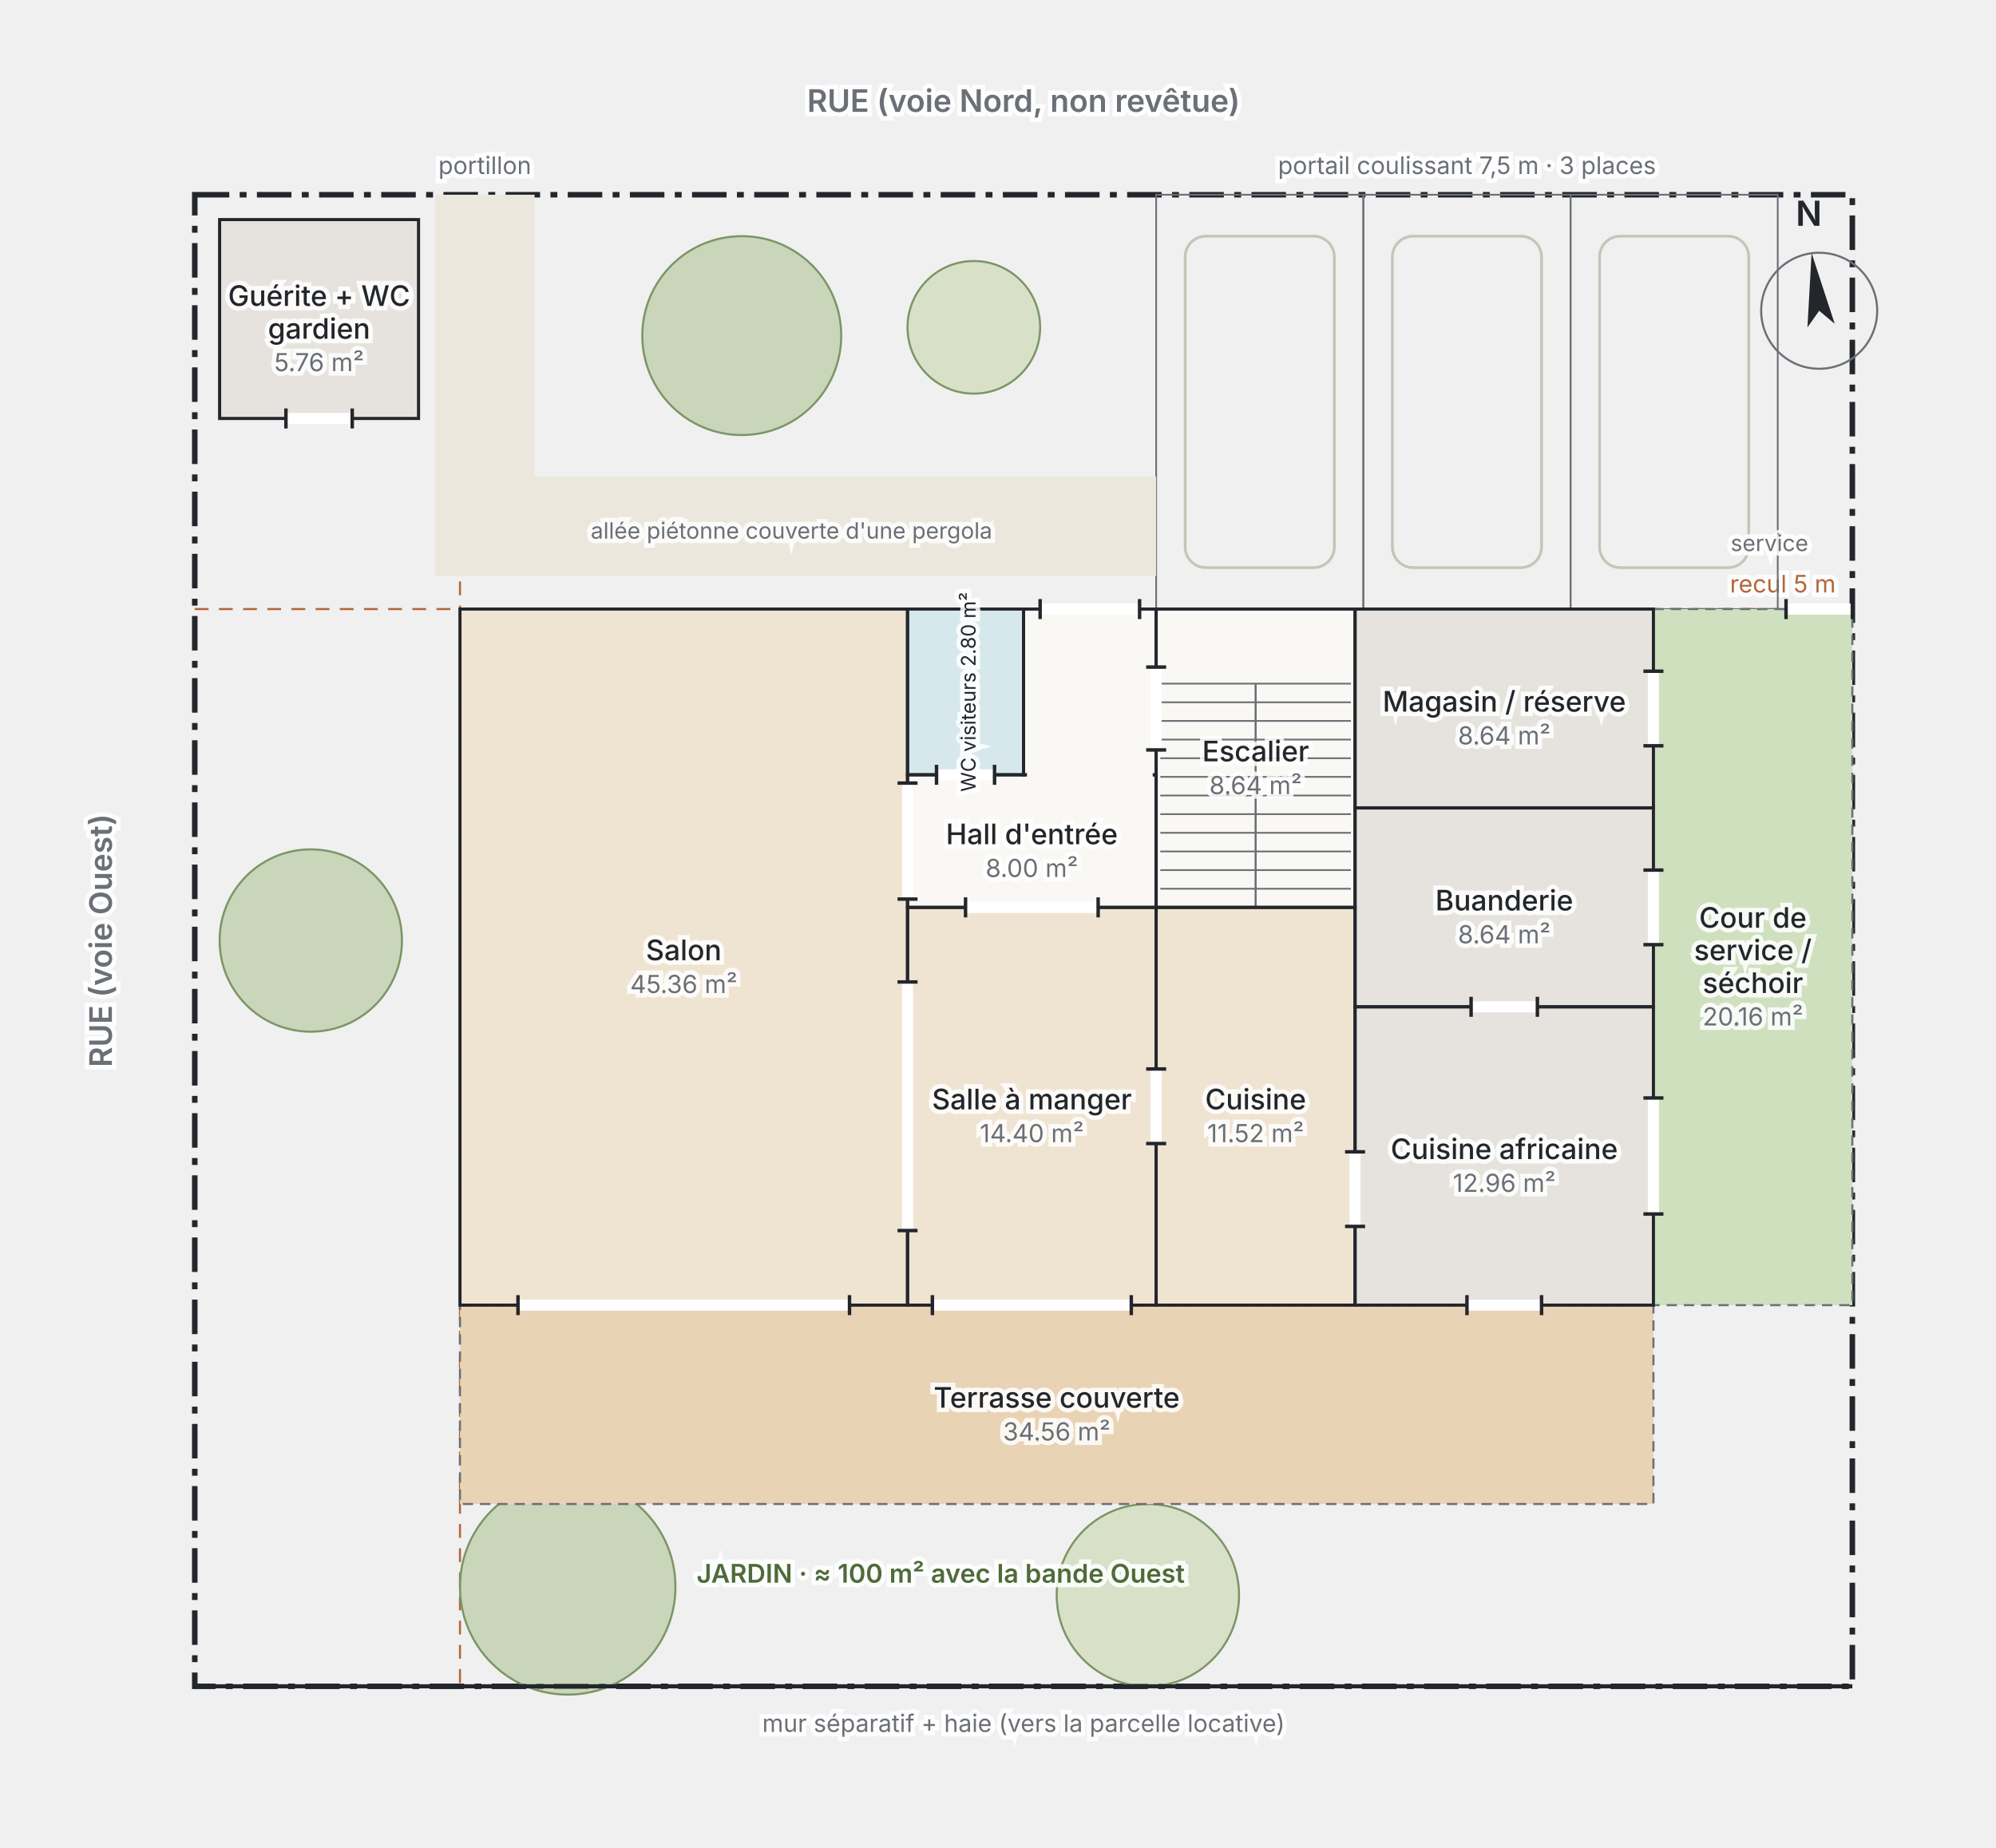
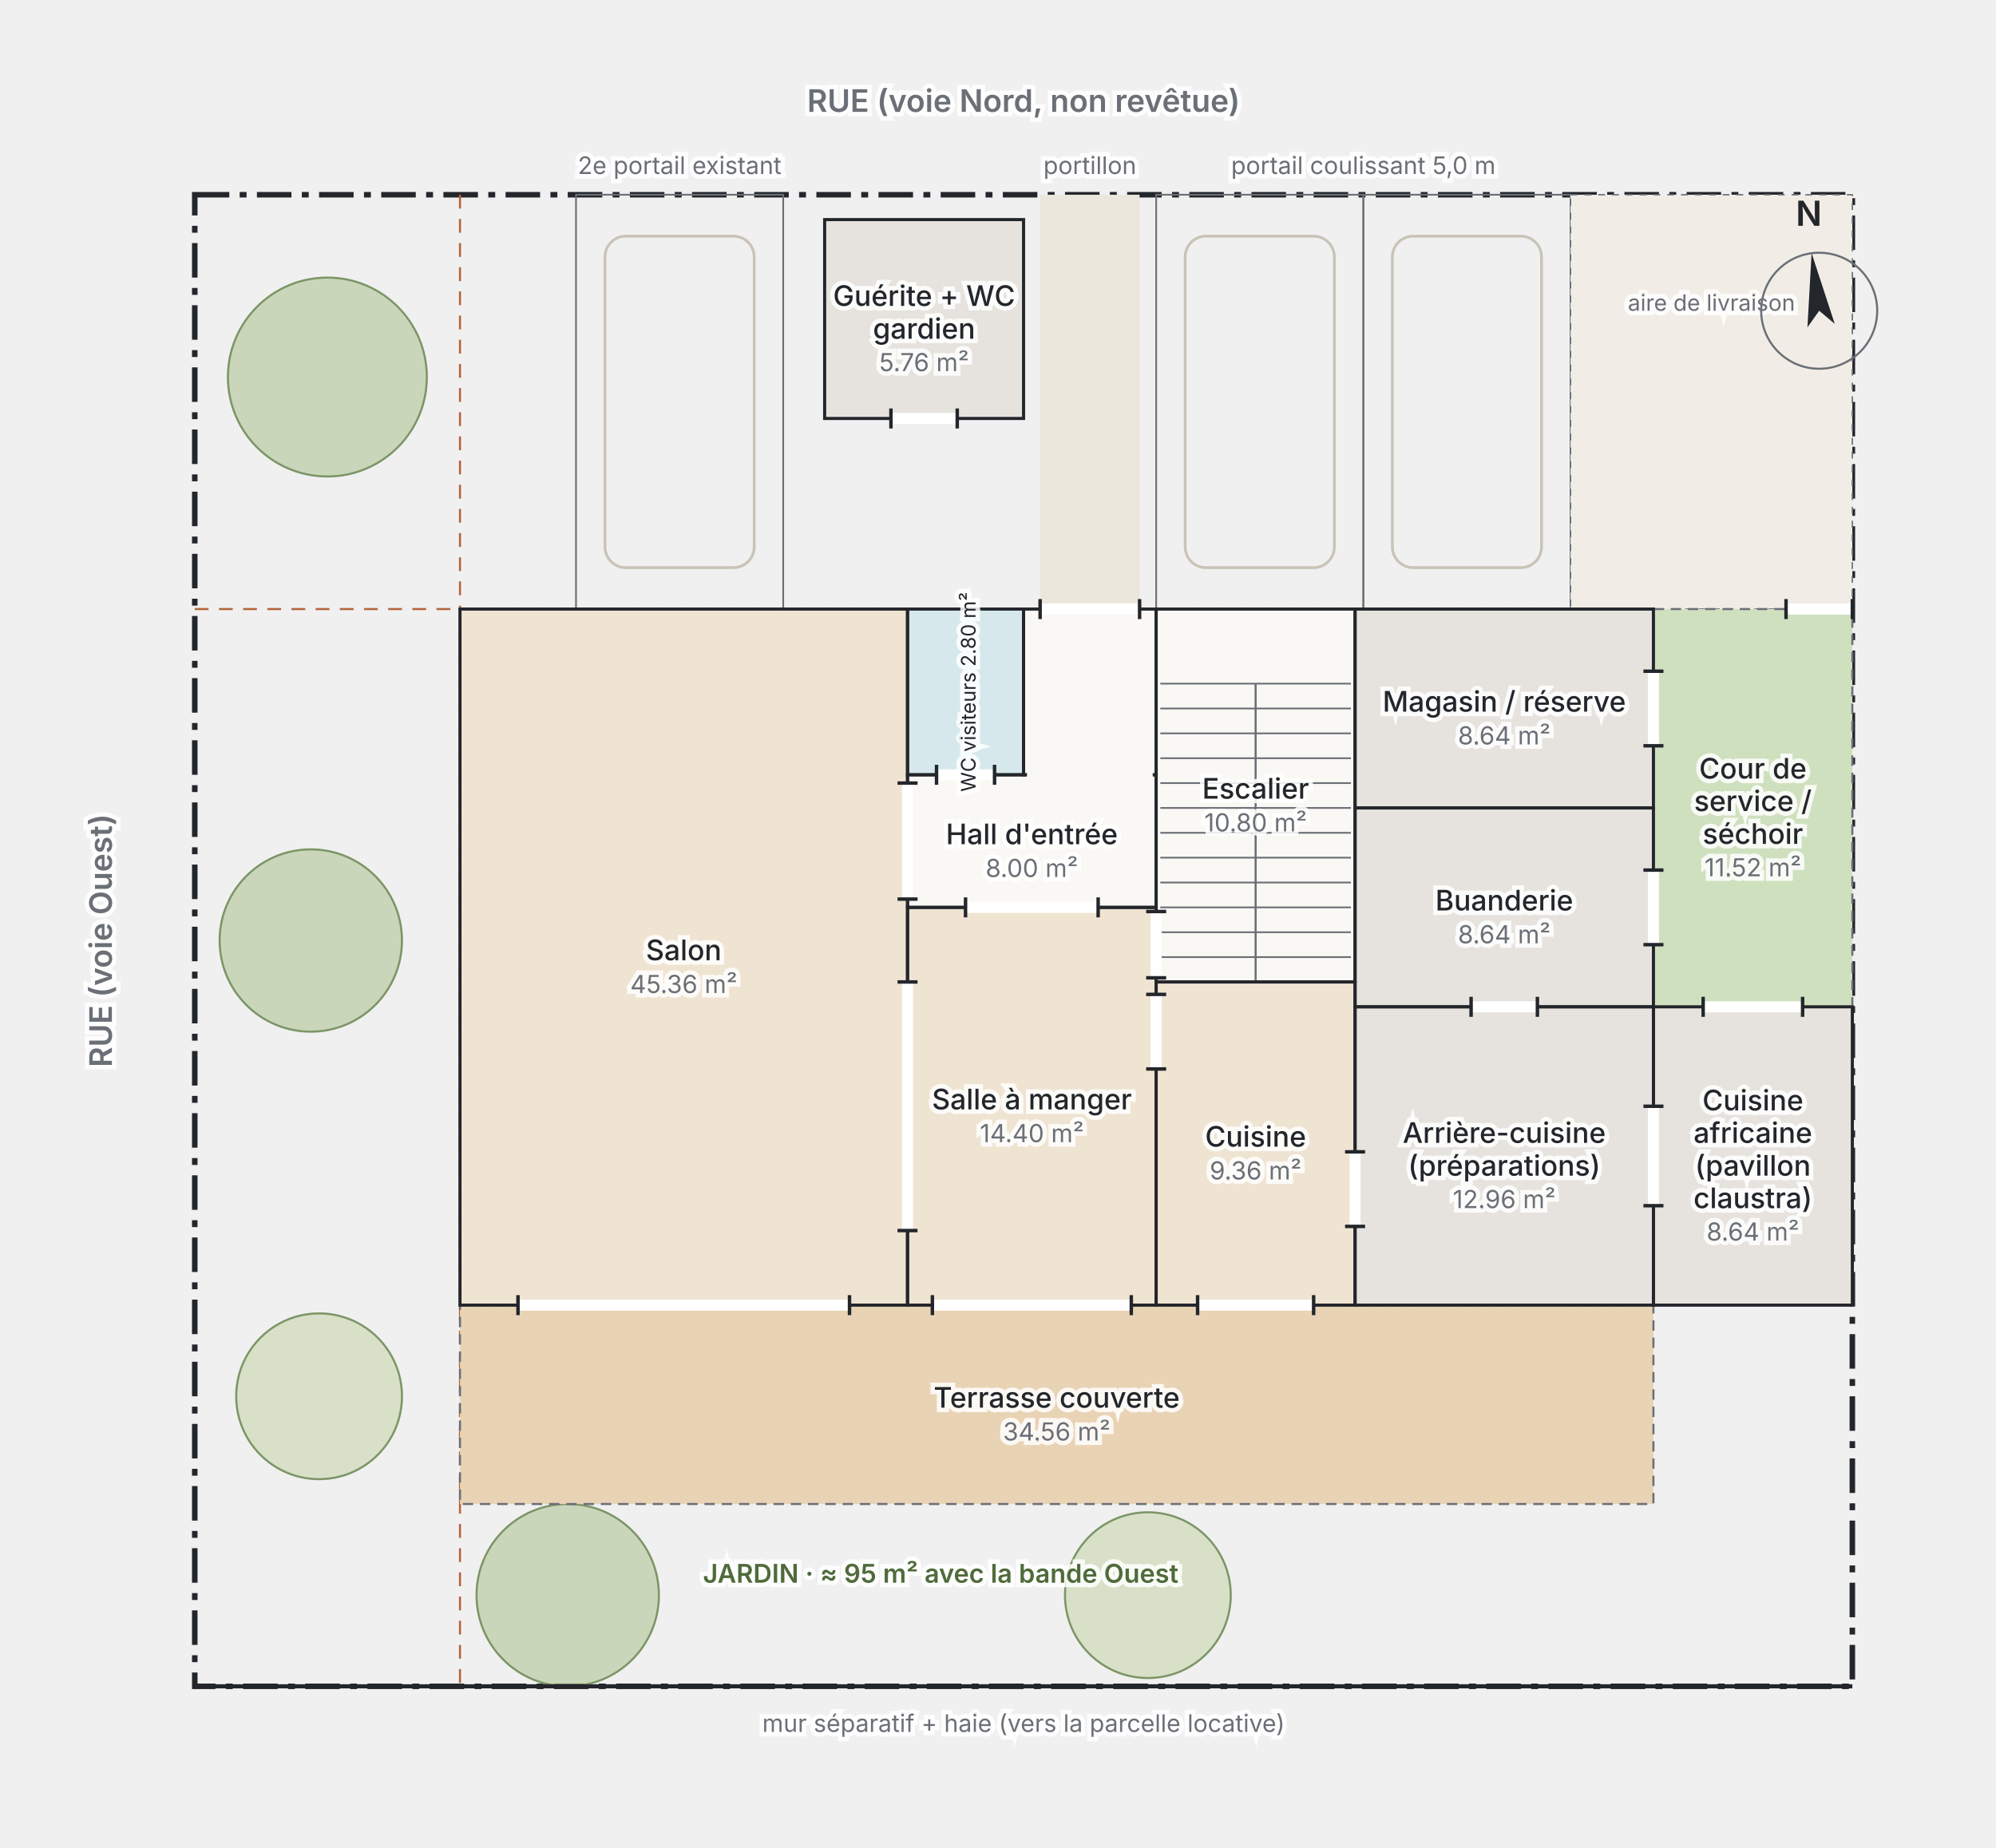
<svg xmlns="http://www.w3.org/2000/svg" viewBox="0 0 578 535" font-family="Inter, Liberation Sans, sans-serif" class="plan">
  <rect x="56.4" y="56.4" width="480.0" height="432.0" fill="none" stroke="#23262b" stroke-width="1.6" stroke-dasharray="10 3 2 3" />
  <text x="296.4" y="32.4" font-size="9" fill="#6b6f76" text-anchor="middle" font-weight="600" paint-order="stroke" stroke="#ffffff" stroke-opacity="0.85" stroke-width="2.6">RUE (voie Nord, non revêtue)</text>
  <text x="32.4" y="272.4" font-size="9" fill="#6b6f76" text-anchor="middle" font-weight="600" transform="rotate(-90 32.4 272.4)" paint-order="stroke" stroke="#ffffff" stroke-opacity="0.85" stroke-width="2.6">RUE (voie Ouest)</text>
  <line x1="56.4" y1="176.4" x2="536.4" y2="176.4" stroke="#b5653a" stroke-width="0.6" stroke-dasharray="4 3" />
  <text x="531.6" y="171.6" font-size="7" fill="#b5653a" text-anchor="end" font-weight="400" paint-order="stroke" stroke="#ffffff" stroke-opacity="0.85" stroke-width="2.6">recul 5 m</text>
  <line x1="133.2" y1="56.4" x2="133.2" y2="488.4" stroke="#b5653a" stroke-width="0.6" stroke-dasharray="4 3" />
  <rect x="334.8" y="56.4" width="60.0" height="120.0" fill="none" stroke="#6b6f76" stroke-width="0.5" />
  <rect x="343.2" y="68.4" width="43.2" height="96.0" rx="6" fill="none" stroke="#c9c3b8" stroke-width="0.8" />
  <rect x="394.8" y="56.4" width="60.0" height="120.0" fill="none" stroke="#6b6f76" stroke-width="0.5" />
  <rect x="403.2" y="68.4" width="43.2" height="96.0" rx="6" fill="none" stroke="#c9c3b8" stroke-width="0.8" />
-   <rect x="454.8" y="56.4" width="60.0" height="120.0" fill="none" stroke="#6b6f76" stroke-width="0.5" />
-   <rect x="463.2" y="68.4" width="43.2" height="96.0" rx="6" fill="none" stroke="#c9c3b8" stroke-width="0.8" />
-   <text x="424.8" y="50.4" font-size="7" fill="#6b6f76" text-anchor="middle" font-weight="400" paint-order="stroke" stroke="#ffffff" stroke-opacity="0.85" stroke-width="2.6">portail coulissant 7,5 m · 3 places</text>
-   <rect x="126.0" y="138.0" width="208.8" height="28.8" fill="#ece7dd" stroke="none" stroke-width="0.8" />
-   <rect x="126.0" y="56.4" width="28.8" height="81.6" fill="#ece7dd" stroke="none" stroke-width="0.8" />
-   <text x="140.4" y="50.4" font-size="7" fill="#6b6f76" text-anchor="middle" font-weight="400" paint-order="stroke" stroke="#ffffff" stroke-opacity="0.85" stroke-width="2.6">portillon</text>
-   <text x="229.2" y="156.0" font-size="6.5" fill="#6b6f76" text-anchor="middle" font-weight="400" paint-order="stroke" stroke="#ffffff" stroke-opacity="0.85" stroke-width="2.6">allée piétonne couverte d'une pergola</text>
-   <circle cx="214.8" cy="97.2" r="28.8" fill="#a9c08f" fill-opacity="0.55" stroke="#7c9566" stroke-width="0.6" />
-   <circle cx="282.0" cy="94.8" r="19.2" fill="#c4d4a8" fill-opacity="0.55" stroke="#7c9566" stroke-width="0.6" />
+   <rect x="166.8" y="56.4" width="60.0" height="120.0" fill="none" stroke="#6b6f76" stroke-width="0.5" />
+   <rect x="175.2" y="68.4" width="43.2" height="96.0" rx="6" fill="none" stroke="#c9c3b8" stroke-width="0.8" />
+   <rect x="301.2" y="56.4" width="28.8" height="120.0" fill="#ece7dd" stroke="none" stroke-width="0.8" />
+   <rect x="454.8" y="56.4" width="81.6" height="120.0" fill="#f1ede6" stroke="#6b6f76" stroke-width="0.4" stroke-dasharray="2 2" />
+   <text x="394.8" y="50.4" font-size="7" fill="#6b6f76" text-anchor="middle" font-weight="400" paint-order="stroke" stroke="#ffffff" stroke-opacity="0.85" stroke-width="2.6">portail coulissant 5,0 m</text>
+   <text x="315.6" y="50.4" font-size="7" fill="#6b6f76" text-anchor="middle" font-weight="400" paint-order="stroke" stroke="#ffffff" stroke-opacity="0.85" stroke-width="2.6">portillon</text>
+   <text x="495.6" y="90.0" font-size="6.5" fill="#6b6f76" text-anchor="middle" font-weight="400" paint-order="stroke" stroke="#ffffff" stroke-opacity="0.85" stroke-width="2.6">aire de livraison</text>
+   <text x="196.8" y="50.4" font-size="7" fill="#6b6f76" text-anchor="middle" font-weight="400" paint-order="stroke" stroke="#ffffff" stroke-opacity="0.85" stroke-width="2.6">2e portail existant</text>
+   <circle cx="94.8" cy="109.2" r="28.8" fill="#a9c08f" fill-opacity="0.55" stroke="#7c9566" stroke-width="0.6" />
  <circle cx="90.0" cy="272.4" r="26.4" fill="#a9c08f" fill-opacity="0.55" stroke="#7c9566" stroke-width="0.6" />
-   <text x="512.4" y="159.6" font-size="6.5" fill="#6b6f76" text-anchor="middle" font-weight="400" paint-order="stroke" stroke="#ffffff" stroke-opacity="0.85" stroke-width="2.6">service</text>
-   <circle cx="164.4" cy="459.6" r="31.2" fill="#a9c08f" fill-opacity="0.55" stroke="#7c9566" stroke-width="0.6" />
-   <circle cx="332.4" cy="462.0" r="26.4" fill="#c4d4a8" fill-opacity="0.55" stroke="#7c9566" stroke-width="0.6" />
-   <text x="272.4" y="458.4" font-size="7.5" fill="#4f6b3a" text-anchor="middle" font-weight="600" paint-order="stroke" stroke="#ffffff" stroke-opacity="0.85" stroke-width="2.6">JARDIN · ≈ 100 m² avec la bande Ouest</text>
+   <circle cx="92.4" cy="404.4" r="24.0" fill="#c4d4a8" fill-opacity="0.55" stroke="#7c9566" stroke-width="0.6" />
+   <circle cx="164.4" cy="462.0" r="26.4" fill="#a9c08f" fill-opacity="0.55" stroke="#7c9566" stroke-width="0.6" />
+   <circle cx="332.4" cy="462.0" r="24.0" fill="#c4d4a8" fill-opacity="0.55" stroke="#7c9566" stroke-width="0.6" />
+   <text x="272.4" y="458.4" font-size="7.5" fill="#4f6b3a" text-anchor="middle" font-weight="600" paint-order="stroke" stroke="#ffffff" stroke-opacity="0.85" stroke-width="2.6">JARDIN · ≈ 95 m² avec la bande Ouest</text>
  <line x1="56.4" y1="488.4" x2="536.4" y2="488.4" stroke="#23262b" stroke-width="1.2" />
  <text x="296.4" y="501.6" font-size="7" fill="#6b6f76" text-anchor="middle" font-weight="400" paint-order="stroke" stroke="#ffffff" stroke-opacity="0.85" stroke-width="2.6">mur séparatif + haie (vers la parcelle locative)</text>
  <rect x="133.2" y="176.4" width="129.6" height="201.6" fill="#efe4d2" stroke="#c9c3b8" stroke-width="0.6" />
  <rect x="262.8" y="176.4" width="33.6" height="48.0" fill="#d6e8ec" stroke="#c9c3b8" stroke-width="0.6" />
  <rect x="262.8" y="224.4" width="72.0" height="38.4" fill="#faf8f4" stroke="#c9c3b8" stroke-width="0.6" />
  <rect x="296.4" y="176.4" width="38.4" height="48.0" fill="#faf8f4" stroke="#c9c3b8" stroke-width="0.6" />
  <rect x="262.8" y="262.8" width="72.0" height="115.2" fill="#efe4d2" stroke="#c9c3b8" stroke-width="0.6" />
-   <rect x="334.8" y="176.4" width="57.6" height="86.4" fill="#faf8f4" stroke="#c9c3b8" stroke-width="0.6" />
+   <rect x="334.8" y="176.4" width="57.6" height="108.0" fill="#faf8f4" stroke="#c9c3b8" stroke-width="0.6" />
  <line x1="336.0" y1="198.0" x2="391.2" y2="198.0" stroke="#6b6f76" stroke-width="0.5" />
-   <line x1="336.0" y1="203.4" x2="391.2" y2="203.4" stroke="#6b6f76" stroke-width="0.5" />
-   <line x1="336.0" y1="208.8" x2="391.2" y2="208.8" stroke="#6b6f76" stroke-width="0.5" />
-   <line x1="336.0" y1="214.2" x2="391.2" y2="214.2" stroke="#6b6f76" stroke-width="0.5" />
+   <line x1="336.0" y1="205.2" x2="391.2" y2="205.2" stroke="#6b6f76" stroke-width="0.5" />
+   <line x1="336.0" y1="212.4" x2="391.2" y2="212.4" stroke="#6b6f76" stroke-width="0.5" />
  <line x1="336.0" y1="219.6" x2="391.2" y2="219.6" stroke="#6b6f76" stroke-width="0.5" />
-   <line x1="336.0" y1="225.0" x2="391.2" y2="225.0" stroke="#6b6f76" stroke-width="0.5" />
-   <line x1="336.0" y1="230.4" x2="391.2" y2="230.4" stroke="#6b6f76" stroke-width="0.5" />
-   <line x1="336.0" y1="235.8" x2="391.2" y2="235.8" stroke="#6b6f76" stroke-width="0.5" />
+   <line x1="336.0" y1="226.8" x2="391.2" y2="226.8" stroke="#6b6f76" stroke-width="0.5" />
+   <line x1="336.0" y1="234.0" x2="391.2" y2="234.0" stroke="#6b6f76" stroke-width="0.5" />
  <line x1="336.0" y1="241.2" x2="391.2" y2="241.2" stroke="#6b6f76" stroke-width="0.5" />
-   <line x1="336.0" y1="246.6" x2="391.2" y2="246.6" stroke="#6b6f76" stroke-width="0.5" />
-   <line x1="336.0" y1="252.0" x2="391.2" y2="252.0" stroke="#6b6f76" stroke-width="0.5" />
-   <line x1="336.0" y1="257.4" x2="391.2" y2="257.4" stroke="#6b6f76" stroke-width="0.5" />
+   <line x1="336.0" y1="248.4" x2="391.2" y2="248.4" stroke="#6b6f76" stroke-width="0.5" />
+   <line x1="336.0" y1="255.6" x2="391.2" y2="255.6" stroke="#6b6f76" stroke-width="0.5" />
  <line x1="336.0" y1="262.8" x2="391.2" y2="262.8" stroke="#6b6f76" stroke-width="0.5" />
-   <line x1="363.6" y1="198.0" x2="363.6" y2="262.8" stroke="#6b6f76" stroke-width="0.6" />
-   <rect x="63.6" y="63.6" width="57.6" height="57.6" fill="#e6e3de" stroke="#c9c3b8" stroke-width="0.6" />
-   <rect x="334.8" y="262.8" width="57.6" height="115.2" fill="#efe4d2" stroke="#c9c3b8" stroke-width="0.6" />
+   <line x1="336.0" y1="270.0" x2="391.2" y2="270.0" stroke="#6b6f76" stroke-width="0.5" />
+   <line x1="336.0" y1="277.2" x2="391.2" y2="277.2" stroke="#6b6f76" stroke-width="0.5" />
+   <line x1="336.0" y1="284.4" x2="391.2" y2="284.4" stroke="#6b6f76" stroke-width="0.5" />
+   <line x1="363.6" y1="198.0" x2="363.6" y2="284.4" stroke="#6b6f76" stroke-width="0.6" />
+   <rect x="238.8" y="63.6" width="57.6" height="57.6" fill="#e6e3de" stroke="#c9c3b8" stroke-width="0.6" />
+   <rect x="334.8" y="284.4" width="57.6" height="93.6" fill="#efe4d2" stroke="#c9c3b8" stroke-width="0.6" />
  <rect x="392.4" y="176.4" width="86.4" height="57.6" fill="#e6e3de" stroke="#c9c3b8" stroke-width="0.6" />
  <rect x="392.4" y="234.0" width="86.4" height="57.6" fill="#e6e3de" stroke="#c9c3b8" stroke-width="0.6" />
  <rect x="392.4" y="291.6" width="86.4" height="86.4" fill="#e6e3de" stroke="#c9c3b8" stroke-width="0.6" />
-   <rect x="478.8" y="176.4" width="57.6" height="201.6" fill="#cfe0bf" stroke="#6b6f76" stroke-width="0.6" stroke-dasharray="3 2" />
+   <rect x="478.8" y="291.6" width="57.6" height="86.4" fill="#e6e3de" stroke="#c9c3b8" stroke-width="0.6" />
+   <rect x="478.8" y="176.4" width="57.6" height="115.2" fill="#cfe0bf" stroke="#6b6f76" stroke-width="0.6" stroke-dasharray="3 2" />
  <rect x="133.2" y="378.0" width="345.6" height="57.6" fill="#e9d3b5" stroke="#6b6f76" stroke-width="0.6" stroke-dasharray="3 2" />
  <rect x="133.2" y="176.4" width="129.6" height="201.6" fill="none" stroke="#23262b" stroke-width="0.9" />
  <rect x="262.8" y="176.4" width="33.6" height="48.0" fill="none" stroke="#23262b" stroke-width="0.9" />
  <rect x="262.8" y="224.4" width="72.0" height="38.4" fill="none" stroke="#23262b" stroke-width="0.9" />
  <rect x="296.4" y="176.4" width="38.4" height="48.0" fill="none" stroke="#23262b" stroke-width="0.9" />
  <rect x="262.8" y="262.8" width="72.0" height="115.2" fill="none" stroke="#23262b" stroke-width="0.9" />
-   <rect x="334.8" y="176.4" width="57.6" height="86.4" fill="none" stroke="#23262b" stroke-width="0.9" />
-   <rect x="63.6" y="63.6" width="57.6" height="57.6" fill="none" stroke="#23262b" stroke-width="0.9" />
-   <rect x="334.8" y="262.8" width="57.6" height="115.2" fill="none" stroke="#23262b" stroke-width="0.9" />
+   <rect x="334.8" y="176.4" width="57.6" height="108.0" fill="none" stroke="#23262b" stroke-width="0.9" />
+   <rect x="238.8" y="63.6" width="57.6" height="57.6" fill="none" stroke="#23262b" stroke-width="0.9" />
+   <rect x="334.8" y="284.4" width="57.6" height="93.6" fill="none" stroke="#23262b" stroke-width="0.9" />
  <rect x="392.4" y="176.4" width="86.4" height="57.6" fill="none" stroke="#23262b" stroke-width="0.9" />
  <rect x="392.4" y="234.0" width="86.4" height="57.6" fill="none" stroke="#23262b" stroke-width="0.9" />
  <rect x="392.4" y="291.6" width="86.4" height="86.4" fill="none" stroke="#23262b" stroke-width="0.9" />
+   <rect x="478.8" y="291.6" width="57.6" height="86.4" fill="none" stroke="#23262b" stroke-width="0.9" />
  <line x1="297.4" y1="224.4" x2="333.8" y2="224.4" stroke="#faf8f4" stroke-width="2.2" />
  <line x1="301.2" y1="176.4" x2="330.0" y2="176.4" stroke="#ffffff" stroke-width="3.2" />
  <line x1="301.2" y1="173.5" x2="301.2" y2="179.3" stroke="#23262b" stroke-width="1.0" />
  <line x1="330.0" y1="173.5" x2="330.0" y2="179.3" stroke="#23262b" stroke-width="1.0" />
  <line x1="262.8" y1="226.8" x2="262.8" y2="260.4" stroke="#ffffff" stroke-width="3.2" />
  <line x1="259.9" y1="226.8" x2="265.7" y2="226.8" stroke="#23262b" stroke-width="1.0" />
  <line x1="259.9" y1="260.4" x2="265.7" y2="260.4" stroke="#23262b" stroke-width="1.0" />
  <line x1="271.2" y1="224.4" x2="288.0" y2="224.4" stroke="#ffffff" stroke-width="3.2" />
  <line x1="271.2" y1="221.5" x2="271.2" y2="227.3" stroke="#23262b" stroke-width="1.0" />
  <line x1="288.0" y1="221.5" x2="288.0" y2="227.3" stroke="#23262b" stroke-width="1.0" />
  <line x1="279.6" y1="262.8" x2="318.0" y2="262.8" stroke="#ffffff" stroke-width="3.2" />
  <line x1="279.6" y1="259.9" x2="279.6" y2="265.7" stroke="#23262b" stroke-width="1.0" />
  <line x1="318.0" y1="259.9" x2="318.0" y2="265.7" stroke="#23262b" stroke-width="1.0" />
-   <line x1="334.8" y1="193.2" x2="334.8" y2="217.2" stroke="#ffffff" stroke-width="3.2" />
-   <line x1="331.9" y1="193.2" x2="337.7" y2="193.2" stroke="#23262b" stroke-width="1.0" />
-   <line x1="331.9" y1="217.2" x2="337.7" y2="217.2" stroke="#23262b" stroke-width="1.0" />
+   <line x1="334.8" y1="264.0" x2="334.8" y2="283.2" stroke="#ffffff" stroke-width="3.2" />
+   <line x1="331.9" y1="264.0" x2="337.7" y2="264.0" stroke="#23262b" stroke-width="1.0" />
+   <line x1="331.9" y1="283.2" x2="337.7" y2="283.2" stroke="#23262b" stroke-width="1.0" />
  <line x1="262.8" y1="284.4" x2="262.8" y2="356.4" stroke="#ffffff" stroke-width="3.2" />
  <line x1="259.9" y1="284.4" x2="265.7" y2="284.4" stroke="#23262b" stroke-width="1.0" />
  <line x1="259.9" y1="356.4" x2="265.7" y2="356.4" stroke="#23262b" stroke-width="1.0" />
  <line x1="150.0" y1="378.0" x2="246.0" y2="378.0" stroke="#ffffff" stroke-width="3.2" />
  <line x1="150.0" y1="375.1" x2="150.0" y2="380.9" stroke="#23262b" stroke-width="1.0" />
  <line x1="246.0" y1="375.1" x2="246.0" y2="380.9" stroke="#23262b" stroke-width="1.0" />
  <line x1="270.0" y1="378.0" x2="327.6" y2="378.0" stroke="#ffffff" stroke-width="3.2" />
  <line x1="270.0" y1="375.1" x2="270.0" y2="380.9" stroke="#23262b" stroke-width="1.0" />
  <line x1="327.6" y1="375.1" x2="327.6" y2="380.9" stroke="#23262b" stroke-width="1.0" />
-   <line x1="334.8" y1="309.6" x2="334.8" y2="331.2" stroke="#ffffff" stroke-width="3.2" />
+   <line x1="334.8" y1="288.0" x2="334.8" y2="309.6" stroke="#ffffff" stroke-width="3.2" />
+   <line x1="331.9" y1="288.0" x2="337.7" y2="288.0" stroke="#23262b" stroke-width="1.0" />
  <line x1="331.9" y1="309.6" x2="337.7" y2="309.6" stroke="#23262b" stroke-width="1.0" />
-   <line x1="331.9" y1="331.2" x2="337.7" y2="331.2" stroke="#23262b" stroke-width="1.0" />
-   <line x1="82.8" y1="121.2" x2="102.0" y2="121.2" stroke="#ffffff" stroke-width="3.2" />
-   <line x1="82.8" y1="118.3" x2="82.8" y2="124.1" stroke="#23262b" stroke-width="1.0" />
-   <line x1="102.0" y1="118.3" x2="102.0" y2="124.1" stroke="#23262b" stroke-width="1.0" />
+   <line x1="258.0" y1="121.2" x2="277.2" y2="121.2" stroke="#ffffff" stroke-width="3.2" />
+   <line x1="258.0" y1="118.3" x2="258.0" y2="124.1" stroke="#23262b" stroke-width="1.0" />
+   <line x1="277.2" y1="118.3" x2="277.2" y2="124.1" stroke="#23262b" stroke-width="1.0" />
  <line x1="392.4" y1="333.6" x2="392.4" y2="355.2" stroke="#ffffff" stroke-width="3.2" />
  <line x1="389.5" y1="333.6" x2="395.3" y2="333.6" stroke="#23262b" stroke-width="1.0" />
  <line x1="389.5" y1="355.2" x2="395.3" y2="355.2" stroke="#23262b" stroke-width="1.0" />
+   <line x1="346.8" y1="378.0" x2="380.4" y2="378.0" stroke="#ffffff" stroke-width="3.2" />
+   <line x1="346.8" y1="375.1" x2="346.8" y2="380.9" stroke="#23262b" stroke-width="1.0" />
+   <line x1="380.4" y1="375.1" x2="380.4" y2="380.9" stroke="#23262b" stroke-width="1.0" />
  <line x1="478.8" y1="194.4" x2="478.8" y2="216.0" stroke="#ffffff" stroke-width="3.2" />
  <line x1="475.9" y1="194.4" x2="481.7" y2="194.4" stroke="#23262b" stroke-width="1.0" />
  <line x1="475.9" y1="216.0" x2="481.7" y2="216.0" stroke="#23262b" stroke-width="1.0" />
  <line x1="478.8" y1="252.0" x2="478.8" y2="273.6" stroke="#ffffff" stroke-width="3.2" />
  <line x1="475.9" y1="252.0" x2="481.7" y2="252.0" stroke="#23262b" stroke-width="1.0" />
  <line x1="475.9" y1="273.6" x2="481.7" y2="273.6" stroke="#23262b" stroke-width="1.0" />
  <line x1="426.0" y1="291.6" x2="445.2" y2="291.6" stroke="#ffffff" stroke-width="3.2" />
  <line x1="426.0" y1="288.7" x2="426.0" y2="294.5" stroke="#23262b" stroke-width="1.0" />
  <line x1="445.2" y1="288.7" x2="445.2" y2="294.5" stroke="#23262b" stroke-width="1.0" />
-   <line x1="478.8" y1="318.0" x2="478.8" y2="351.6" stroke="#ffffff" stroke-width="3.2" />
-   <line x1="475.9" y1="318.0" x2="481.7" y2="318.0" stroke="#23262b" stroke-width="1.0" />
-   <line x1="475.9" y1="351.6" x2="481.7" y2="351.6" stroke="#23262b" stroke-width="1.0" />
-   <line x1="424.8" y1="378.0" x2="446.4" y2="378.0" stroke="#ffffff" stroke-width="3.2" />
-   <line x1="424.8" y1="375.1" x2="424.8" y2="380.9" stroke="#23262b" stroke-width="1.0" />
-   <line x1="446.4" y1="375.1" x2="446.4" y2="380.9" stroke="#23262b" stroke-width="1.0" />
+   <line x1="478.8" y1="320.4" x2="478.8" y2="349.2" stroke="#ffffff" stroke-width="3.2" />
+   <line x1="475.9" y1="320.4" x2="481.7" y2="320.4" stroke="#23262b" stroke-width="1.0" />
+   <line x1="475.9" y1="349.2" x2="481.7" y2="349.2" stroke="#23262b" stroke-width="1.0" />
+   <line x1="493.2" y1="291.6" x2="522.0" y2="291.6" stroke="#ffffff" stroke-width="3.2" />
+   <line x1="493.2" y1="288.7" x2="493.2" y2="294.5" stroke="#23262b" stroke-width="1.0" />
+   <line x1="522.0" y1="288.7" x2="522.0" y2="294.5" stroke="#23262b" stroke-width="1.0" />
  <line x1="517.2" y1="176.4" x2="536.4" y2="176.4" stroke="#ffffff" stroke-width="3.2" />
  <line x1="517.2" y1="173.5" x2="517.2" y2="179.3" stroke="#23262b" stroke-width="1.0" />
  <line x1="536.4" y1="173.5" x2="536.4" y2="179.3" stroke="#23262b" stroke-width="1.0" />
  <text x="198.0" y="278.1" font-size="8.2" fill="#23262b" text-anchor="middle" font-weight="500" paint-order="stroke" stroke="#ffffff" stroke-opacity="0.85" stroke-width="2.6">Salon</text>
  <text x="198.0" y="287.6" font-size="7.2" fill="#6b6f76" text-anchor="middle" font-weight="400" paint-order="stroke" stroke="#ffffff" stroke-opacity="0.85" stroke-width="2.6">45.36 m²</text>
  <text x="282.5" y="200.4" font-size="5.8" fill="#23262b" text-anchor="middle" font-weight="400" transform="rotate(-90 282.5 200.4)" paint-order="stroke" stroke="#ffffff" stroke-opacity="0.85" stroke-width="2.6">WC visiteurs  2.80 m²</text>
  <text x="298.8" y="244.5" font-size="8.2" fill="#23262b" text-anchor="middle" font-weight="500" paint-order="stroke" stroke="#ffffff" stroke-opacity="0.85" stroke-width="2.6">Hall d'entrée</text>
  <text x="298.8" y="254.0" font-size="7.2" fill="#6b6f76" text-anchor="middle" font-weight="400" paint-order="stroke" stroke="#ffffff" stroke-opacity="0.85" stroke-width="2.6">8.00 m²</text>
  <text x="298.8" y="321.3" font-size="8.2" fill="#23262b" text-anchor="middle" font-weight="500" paint-order="stroke" stroke="#ffffff" stroke-opacity="0.85" stroke-width="2.6">Salle à manger</text>
  <text x="298.8" y="330.8" font-size="7.2" fill="#6b6f76" text-anchor="middle" font-weight="400" paint-order="stroke" stroke="#ffffff" stroke-opacity="0.85" stroke-width="2.6">14.40 m²</text>
-   <text x="363.6" y="220.5" font-size="8.2" fill="#23262b" text-anchor="middle" font-weight="500" paint-order="stroke" stroke="#ffffff" stroke-opacity="0.85" stroke-width="2.6">Escalier</text>
-   <text x="363.6" y="230.0" font-size="7.2" fill="#6b6f76" text-anchor="middle" font-weight="400" paint-order="stroke" stroke="#ffffff" stroke-opacity="0.85" stroke-width="2.6">8.64 m²</text>
-   <text x="92.4" y="88.6" font-size="8.2" fill="#23262b" text-anchor="middle" font-weight="500" paint-order="stroke" stroke="#ffffff" stroke-opacity="0.85" stroke-width="2.6">Guérite + WC</text>
-   <text x="92.4" y="98.1" font-size="8.2" fill="#23262b" text-anchor="middle" font-weight="500" paint-order="stroke" stroke="#ffffff" stroke-opacity="0.85" stroke-width="2.6">gardien</text>
-   <text x="92.4" y="107.5" font-size="7.2" fill="#6b6f76" text-anchor="middle" font-weight="400" paint-order="stroke" stroke="#ffffff" stroke-opacity="0.85" stroke-width="2.6">5.76 m²</text>
-   <text x="363.6" y="321.3" font-size="8.2" fill="#23262b" text-anchor="middle" font-weight="500" paint-order="stroke" stroke="#ffffff" stroke-opacity="0.85" stroke-width="2.6">Cuisine</text>
-   <text x="363.6" y="330.8" font-size="7.2" fill="#6b6f76" text-anchor="middle" font-weight="400" paint-order="stroke" stroke="#ffffff" stroke-opacity="0.85" stroke-width="2.6">11.52 m²</text>
+   <text x="363.6" y="231.3" font-size="8.2" fill="#23262b" text-anchor="middle" font-weight="500" paint-order="stroke" stroke="#ffffff" stroke-opacity="0.85" stroke-width="2.6">Escalier</text>
+   <text x="363.6" y="240.8" font-size="7.2" fill="#6b6f76" text-anchor="middle" font-weight="400" paint-order="stroke" stroke="#ffffff" stroke-opacity="0.85" stroke-width="2.6">10.80 m²</text>
+   <text x="267.6" y="88.6" font-size="8.2" fill="#23262b" text-anchor="middle" font-weight="500" paint-order="stroke" stroke="#ffffff" stroke-opacity="0.85" stroke-width="2.6">Guérite + WC</text>
+   <text x="267.6" y="98.1" font-size="8.2" fill="#23262b" text-anchor="middle" font-weight="500" paint-order="stroke" stroke="#ffffff" stroke-opacity="0.85" stroke-width="2.6">gardien</text>
+   <text x="267.6" y="107.5" font-size="7.2" fill="#6b6f76" text-anchor="middle" font-weight="400" paint-order="stroke" stroke="#ffffff" stroke-opacity="0.85" stroke-width="2.6">5.76 m²</text>
+   <text x="363.6" y="332.1" font-size="8.2" fill="#23262b" text-anchor="middle" font-weight="500" paint-order="stroke" stroke="#ffffff" stroke-opacity="0.85" stroke-width="2.6">Cuisine</text>
+   <text x="363.6" y="341.6" font-size="7.2" fill="#6b6f76" text-anchor="middle" font-weight="400" paint-order="stroke" stroke="#ffffff" stroke-opacity="0.85" stroke-width="2.6">9.36 m²</text>
  <text x="435.6" y="206.1" font-size="8.2" fill="#23262b" text-anchor="middle" font-weight="500" paint-order="stroke" stroke="#ffffff" stroke-opacity="0.85" stroke-width="2.6">Magasin / réserve</text>
  <text x="435.6" y="215.6" font-size="7.2" fill="#6b6f76" text-anchor="middle" font-weight="400" paint-order="stroke" stroke="#ffffff" stroke-opacity="0.85" stroke-width="2.6">8.64 m²</text>
  <text x="435.6" y="263.7" font-size="8.2" fill="#23262b" text-anchor="middle" font-weight="500" paint-order="stroke" stroke="#ffffff" stroke-opacity="0.85" stroke-width="2.6">Buanderie</text>
  <text x="435.6" y="273.2" font-size="7.2" fill="#6b6f76" text-anchor="middle" font-weight="400" paint-order="stroke" stroke="#ffffff" stroke-opacity="0.85" stroke-width="2.6">8.64 m²</text>
-   <text x="435.6" y="335.7" font-size="8.2" fill="#23262b" text-anchor="middle" font-weight="500" paint-order="stroke" stroke="#ffffff" stroke-opacity="0.85" stroke-width="2.6">Cuisine africaine</text>
-   <text x="435.6" y="345.2" font-size="7.2" fill="#6b6f76" text-anchor="middle" font-weight="400" paint-order="stroke" stroke="#ffffff" stroke-opacity="0.85" stroke-width="2.6">12.96 m²</text>
-   <text x="507.6" y="268.7" font-size="8.2" fill="#23262b" text-anchor="middle" font-weight="500" paint-order="stroke" stroke="#ffffff" stroke-opacity="0.85" stroke-width="2.6">Cour de</text>
-   <text x="507.6" y="278.1" font-size="8.2" fill="#23262b" text-anchor="middle" font-weight="500" paint-order="stroke" stroke="#ffffff" stroke-opacity="0.85" stroke-width="2.6">service /</text>
-   <text x="507.6" y="287.6" font-size="8.2" fill="#23262b" text-anchor="middle" font-weight="500" paint-order="stroke" stroke="#ffffff" stroke-opacity="0.85" stroke-width="2.6">séchoir</text>
-   <text x="507.6" y="297.0" font-size="7.2" fill="#6b6f76" text-anchor="middle" font-weight="400" paint-order="stroke" stroke="#ffffff" stroke-opacity="0.85" stroke-width="2.6">20.16 m²</text>
+   <text x="435.6" y="331.0" font-size="8.2" fill="#23262b" text-anchor="middle" font-weight="500" paint-order="stroke" stroke="#ffffff" stroke-opacity="0.85" stroke-width="2.6">Arrière-cuisine</text>
+   <text x="435.6" y="340.5" font-size="8.2" fill="#23262b" text-anchor="middle" font-weight="500" paint-order="stroke" stroke="#ffffff" stroke-opacity="0.85" stroke-width="2.6">(préparations)</text>
+   <text x="435.6" y="349.9" font-size="7.2" fill="#6b6f76" text-anchor="middle" font-weight="400" paint-order="stroke" stroke="#ffffff" stroke-opacity="0.85" stroke-width="2.6">12.96 m²</text>
+   <text x="507.6" y="321.6" font-size="8.2" fill="#23262b" text-anchor="middle" font-weight="500" paint-order="stroke" stroke="#ffffff" stroke-opacity="0.85" stroke-width="2.6">Cuisine</text>
+   <text x="507.6" y="331.0" font-size="8.2" fill="#23262b" text-anchor="middle" font-weight="500" paint-order="stroke" stroke="#ffffff" stroke-opacity="0.85" stroke-width="2.6">africaine</text>
+   <text x="507.6" y="340.5" font-size="8.2" fill="#23262b" text-anchor="middle" font-weight="500" paint-order="stroke" stroke="#ffffff" stroke-opacity="0.85" stroke-width="2.6">(pavillon</text>
+   <text x="507.6" y="349.9" font-size="8.2" fill="#23262b" text-anchor="middle" font-weight="500" paint-order="stroke" stroke="#ffffff" stroke-opacity="0.85" stroke-width="2.6">claustra)</text>
+   <text x="507.6" y="359.3" font-size="7.2" fill="#6b6f76" text-anchor="middle" font-weight="400" paint-order="stroke" stroke="#ffffff" stroke-opacity="0.85" stroke-width="2.6">8.64 m²</text>
+   <text x="507.6" y="225.5" font-size="8.2" fill="#23262b" text-anchor="middle" font-weight="500" paint-order="stroke" stroke="#ffffff" stroke-opacity="0.85" stroke-width="2.6">Cour de</text>
+   <text x="507.6" y="234.9" font-size="8.2" fill="#23262b" text-anchor="middle" font-weight="500" paint-order="stroke" stroke="#ffffff" stroke-opacity="0.85" stroke-width="2.6">service /</text>
+   <text x="507.6" y="244.4" font-size="8.2" fill="#23262b" text-anchor="middle" font-weight="500" paint-order="stroke" stroke="#ffffff" stroke-opacity="0.85" stroke-width="2.6">séchoir</text>
+   <text x="507.6" y="253.8" font-size="7.2" fill="#6b6f76" text-anchor="middle" font-weight="400" paint-order="stroke" stroke="#ffffff" stroke-opacity="0.85" stroke-width="2.6">11.52 m²</text>
  <text x="306.0" y="407.7" font-size="8.2" fill="#23262b" text-anchor="middle" font-weight="500" paint-order="stroke" stroke="#ffffff" stroke-opacity="0.85" stroke-width="2.6">Terrasse couverte</text>
  <text x="306.0" y="417.2" font-size="7.2" fill="#6b6f76" text-anchor="middle" font-weight="400" paint-order="stroke" stroke="#ffffff" stroke-opacity="0.85" stroke-width="2.6">34.56 m²</text>
  <circle cx="526.8" cy="90.0" r="16.8" fill="none" stroke="#6b6f76" stroke-width="0.6" />
  <polygon points="524.6,73.3 523.4,94.8 526.8,90.0 531.3,93.8" fill="#23262b" />
  <text x="523.8" y="65.4" font-size="10" text-anchor="middle" font-weight="600" fill="#23262b">N</text>
</svg>
